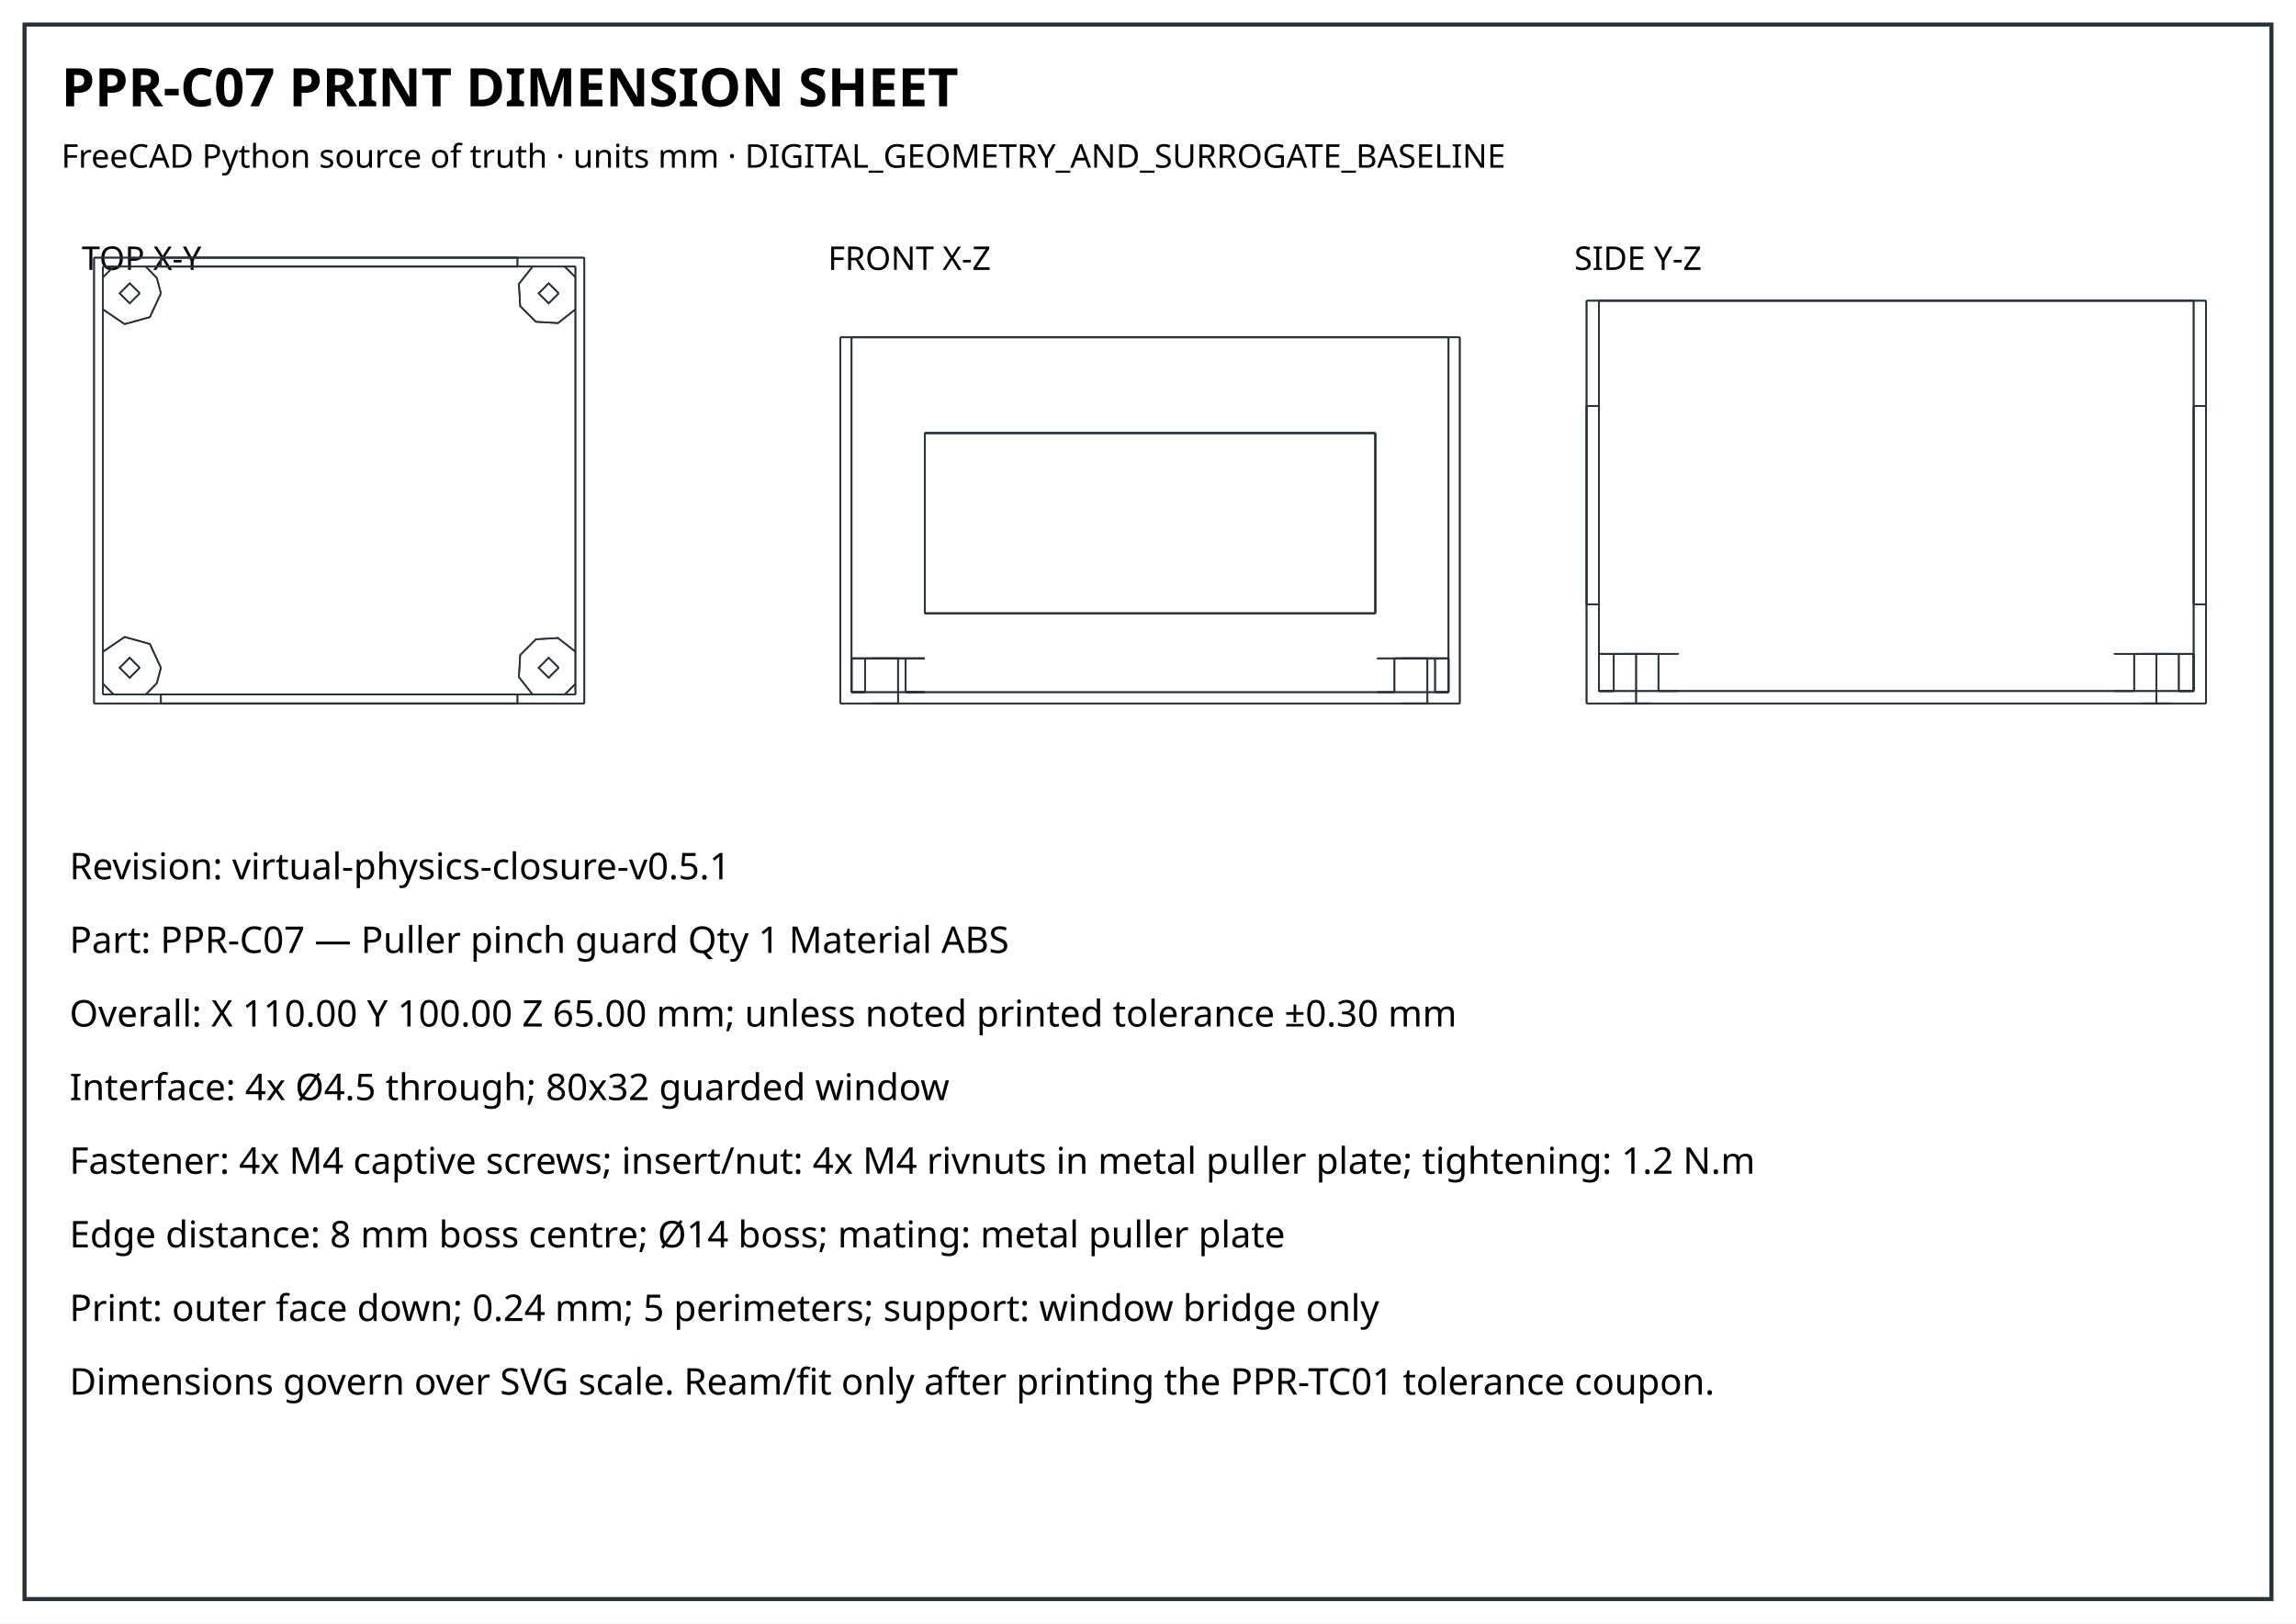
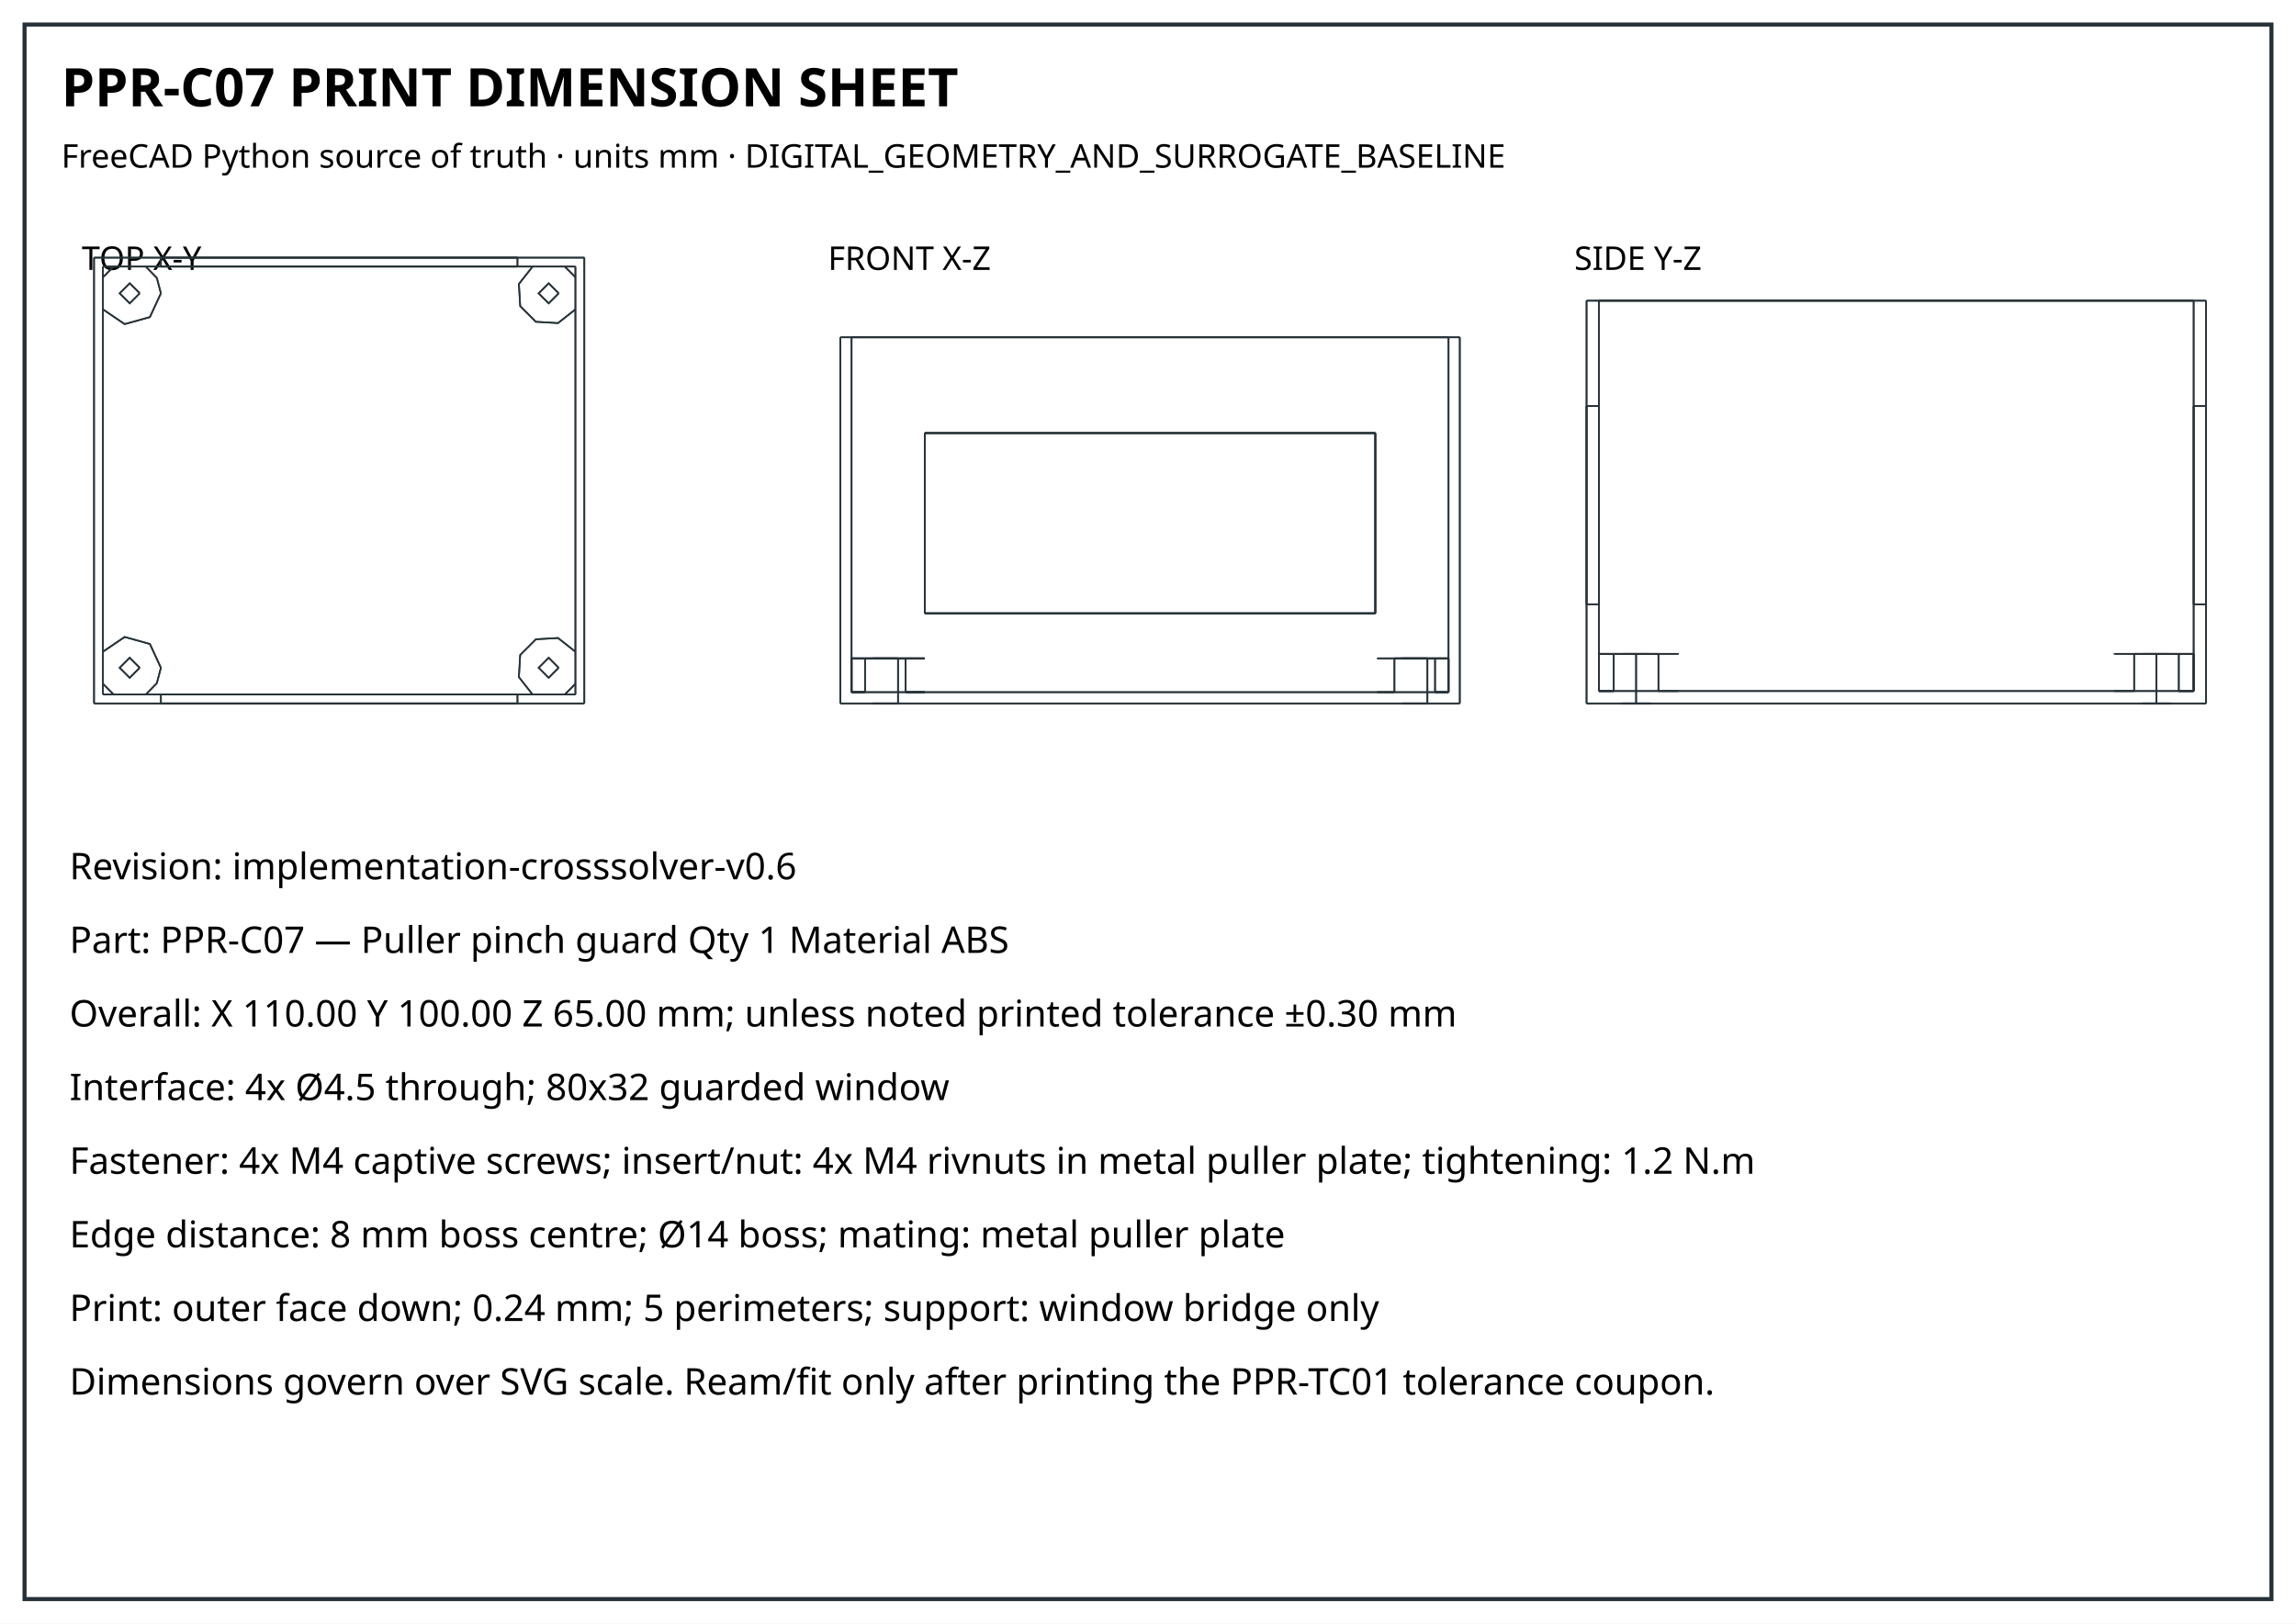
<svg xmlns="http://www.w3.org/2000/svg" width="1123" height="794" viewBox="0 0 1123 794">
  <rect width="1123" height="794" fill="white" />
  <rect x="12" y="12" width="1099" height="770" fill="none" stroke="#263238" stroke-width="2" />
  <text x="30" y="52" font-size="26" font-family="sans-serif" font-weight="bold">PPR-C07 PRINT DIMENSION SHEET</text>
  <text x="30" y="82" font-size="16" font-family="sans-serif">FreeCAD Python source of truth · units mm · DIGITAL_GEOMETRY_AND_SURROGATE_BASELINE</text>
  <g font-family="sans-serif">
    <text x="40" y="132" font-size="16">TOP X-Y</text>
    <polyline points="46.00,344.00 46.00,344.00" fill="none" stroke="#263238" stroke-width="0.8" />
    <polyline points="46.00,344.00 46.00,126.00" fill="none" stroke="#263238" stroke-width="0.8" />
    <polyline points="46.00,126.00 46.00,126.00" fill="none" stroke="#263238" stroke-width="0.8" />
    <polyline points="46.00,344.00 46.00,126.00" fill="none" stroke="#263238" stroke-width="0.8" />
    <polyline points="46.00,344.00 285.80,344.00" fill="none" stroke="#263238" stroke-width="0.8" />
    <polyline points="285.80,344.00 285.80,344.00" fill="none" stroke="#263238" stroke-width="0.8" />
    <polyline points="46.00,344.00 285.80,344.00" fill="none" stroke="#263238" stroke-width="0.8" />
    <polyline points="78.70,344.00 78.70,344.00" fill="none" stroke="#263238" stroke-width="0.8" />
    <polyline points="78.70,344.00 253.10,344.00" fill="none" stroke="#263238" stroke-width="0.8" />
    <polyline points="253.10,344.00 253.10,344.00" fill="none" stroke="#263238" stroke-width="0.8" />
    <polyline points="78.70,344.00 253.10,344.00" fill="none" stroke="#263238" stroke-width="0.8" />
    <polyline points="46.00,126.00 285.80,126.00" fill="none" stroke="#263238" stroke-width="0.8" />
    <polyline points="285.80,344.00 285.80,126.00" fill="none" stroke="#263238" stroke-width="0.8" />
    <polyline points="281.44,339.64 50.36,339.64" fill="none" stroke="#263238" stroke-width="0.8" />
    <polyline points="281.44,339.64 281.44,130.36" fill="none" stroke="#263238" stroke-width="0.8" />
    <polyline points="281.44,130.36 50.36,130.36" fill="none" stroke="#263238" stroke-width="0.8" />
    <polyline points="50.36,339.64 50.36,130.36" fill="none" stroke="#263238" stroke-width="0.8" />
    <polyline points="46.00,126.00 285.80,126.00" fill="none" stroke="#263238" stroke-width="0.8" />
    <polyline points="285.80,126.00 285.80,126.00" fill="none" stroke="#263238" stroke-width="0.8" />
    <polyline points="78.70,126.00 78.70,126.00" fill="none" stroke="#263238" stroke-width="0.8" />
    <polyline points="78.70,126.00 253.10,126.00" fill="none" stroke="#263238" stroke-width="0.8" />
    <polyline points="253.10,126.00 253.10,126.00" fill="none" stroke="#263238" stroke-width="0.8" />
    <polyline points="78.70,126.00 253.10,126.00" fill="none" stroke="#263238" stroke-width="0.8" />
    <polyline points="285.80,344.00 285.80,126.00" fill="none" stroke="#263238" stroke-width="0.8" />
    <polyline points="68.34,326.56 63.44,321.65 58.53,326.56 63.44,331.46 68.34,326.56" fill="none" stroke="#263238" stroke-width="0.8" />
    <polyline points="273.26,326.56 268.36,321.65 263.46,326.56 268.36,331.46 273.26,326.56" fill="none" stroke="#263238" stroke-width="0.8" />
    <polyline points="68.34,143.44 63.44,138.53 58.53,143.44 63.44,148.34 68.34,143.44" fill="none" stroke="#263238" stroke-width="0.8" />
    <polyline points="273.26,143.44 268.36,138.53 263.46,143.44 268.36,148.34 273.26,143.44" fill="none" stroke="#263238" stroke-width="0.8" />
    <polyline points="78.70,344.00 78.70,339.64" fill="none" stroke="#263238" stroke-width="0.8" />
    <polyline points="78.70,339.64 78.70,339.64" fill="none" stroke="#263238" stroke-width="0.8" />
    <polyline points="78.70,344.00 78.70,339.64" fill="none" stroke="#263238" stroke-width="0.8" />
    <polyline points="78.70,339.64 253.10,339.64" fill="none" stroke="#263238" stroke-width="0.8" />
    <polyline points="253.10,344.00 253.10,339.64" fill="none" stroke="#263238" stroke-width="0.8" />
    <polyline points="253.10,339.64 253.10,339.64" fill="none" stroke="#263238" stroke-width="0.8" />
    <polyline points="253.10,344.00 253.10,339.64" fill="none" stroke="#263238" stroke-width="0.8" />
    <polyline points="78.70,339.64 253.10,339.64" fill="none" stroke="#263238" stroke-width="0.8" />
    <polyline points="281.44,339.64 281.44,339.64" fill="none" stroke="#263238" stroke-width="0.8" />
    <polyline points="50.36,339.64 50.36,339.64" fill="none" stroke="#263238" stroke-width="0.8" />
    <polyline points="50.36,339.64 55.58,339.64" fill="none" stroke="#263238" stroke-width="0.8" />
    <polyline points="55.58,339.64 55.58,339.64" fill="none" stroke="#263238" stroke-width="0.8" />
    <polyline points="55.58,339.64 71.30,339.64" fill="none" stroke="#263238" stroke-width="0.8" />
    <polyline points="71.30,339.64 71.30,339.64" fill="none" stroke="#263238" stroke-width="0.8" />
    <polyline points="71.30,339.64 260.50,339.64" fill="none" stroke="#263238" stroke-width="0.8" />
    <polyline points="260.50,339.64 260.50,339.64" fill="none" stroke="#263238" stroke-width="0.8" />
    <polyline points="260.50,339.64 276.22,339.64" fill="none" stroke="#263238" stroke-width="0.8" />
    <polyline points="276.22,339.64 276.22,339.64" fill="none" stroke="#263238" stroke-width="0.8" />
    <polyline points="276.22,339.64 281.44,339.64" fill="none" stroke="#263238" stroke-width="0.8" />
    <polyline points="281.44,130.36 281.44,130.36" fill="none" stroke="#263238" stroke-width="0.8" />
    <polyline points="281.44,135.58 281.44,130.36" fill="none" stroke="#263238" stroke-width="0.8" />
    <polyline points="281.44,135.58 281.44,135.58" fill="none" stroke="#263238" stroke-width="0.8" />
    <polyline points="281.44,135.58 281.44,151.30" fill="none" stroke="#263238" stroke-width="0.8" />
    <polyline points="281.44,151.30 281.44,151.30" fill="none" stroke="#263238" stroke-width="0.8" />
    <polyline points="281.44,318.70 281.44,151.30" fill="none" stroke="#263238" stroke-width="0.8" />
    <polyline points="281.44,318.70 281.44,318.70" fill="none" stroke="#263238" stroke-width="0.8" />
    <polyline points="281.44,318.70 281.44,334.42" fill="none" stroke="#263238" stroke-width="0.8" />
    <polyline points="281.44,334.42 281.44,334.42" fill="none" stroke="#263238" stroke-width="0.8" />
    <polyline points="281.44,339.64 281.44,334.42" fill="none" stroke="#263238" stroke-width="0.8" />
    <polyline points="50.36,130.36 50.36,130.36" fill="none" stroke="#263238" stroke-width="0.8" />
    <polyline points="50.36,130.36 55.58,130.36" fill="none" stroke="#263238" stroke-width="0.8" />
    <polyline points="55.58,130.36 55.58,130.36" fill="none" stroke="#263238" stroke-width="0.8" />
    <polyline points="55.58,130.36 71.30,130.36" fill="none" stroke="#263238" stroke-width="0.8" />
    <polyline points="71.30,130.36 71.30,130.36" fill="none" stroke="#263238" stroke-width="0.8" />
    <polyline points="71.30,130.36 260.50,130.36" fill="none" stroke="#263238" stroke-width="0.8" />
    <polyline points="260.50,130.36 260.50,130.36" fill="none" stroke="#263238" stroke-width="0.8" />
    <polyline points="260.50,130.36 276.22,130.36" fill="none" stroke="#263238" stroke-width="0.8" />
    <polyline points="276.22,130.36 276.22,130.36" fill="none" stroke="#263238" stroke-width="0.8" />
    <polyline points="276.22,130.36 281.44,130.36" fill="none" stroke="#263238" stroke-width="0.8" />
    <polyline points="78.70,130.36 253.10,130.36" fill="none" stroke="#263238" stroke-width="0.8" />
    <polyline points="78.70,130.36 78.70,130.36" fill="none" stroke="#263238" stroke-width="0.8" />
    <polyline points="253.10,130.36 253.10,130.36" fill="none" stroke="#263238" stroke-width="0.8" />
    <polyline points="78.70,130.36 253.10,130.36" fill="none" stroke="#263238" stroke-width="0.8" />
    <polyline points="50.36,135.58 50.36,130.36" fill="none" stroke="#263238" stroke-width="0.8" />
    <polyline points="50.36,135.58 50.36,135.58" fill="none" stroke="#263238" stroke-width="0.8" />
    <polyline points="50.36,135.58 50.36,151.30" fill="none" stroke="#263238" stroke-width="0.8" />
    <polyline points="50.36,151.30 50.36,151.30" fill="none" stroke="#263238" stroke-width="0.8" />
    <polyline points="50.36,318.70 50.36,151.30" fill="none" stroke="#263238" stroke-width="0.8" />
    <polyline points="50.36,318.70 50.36,318.70" fill="none" stroke="#263238" stroke-width="0.8" />
    <polyline points="50.36,318.70 50.36,334.42" fill="none" stroke="#263238" stroke-width="0.8" />
    <polyline points="50.36,334.42 50.36,334.42" fill="none" stroke="#263238" stroke-width="0.8" />
    <polyline points="50.36,339.64 50.36,334.42" fill="none" stroke="#263238" stroke-width="0.8" />
    <polyline points="78.70,130.36 78.70,126.00" fill="none" stroke="#263238" stroke-width="0.8" />
    <polyline points="78.70,130.36 78.70,126.00" fill="none" stroke="#263238" stroke-width="0.8" />
    <polyline points="253.10,130.36 253.10,126.00" fill="none" stroke="#263238" stroke-width="0.8" />
    <polyline points="253.10,130.36 253.10,126.00" fill="none" stroke="#263238" stroke-width="0.8" />
    <polyline points="68.34,326.56 63.44,321.65 58.53,326.56 63.44,331.46 68.34,326.56" fill="none" stroke="#263238" stroke-width="0.8" />
    <polyline points="68.34,326.56 68.34,326.56" fill="none" stroke="#263238" stroke-width="0.8" />
    <polyline points="273.26,326.56 268.36,321.65 263.46,326.56 268.36,331.46 273.26,326.56" fill="none" stroke="#263238" stroke-width="0.8" />
    <polyline points="273.26,326.56 273.26,326.56" fill="none" stroke="#263238" stroke-width="0.8" />
    <polyline points="68.34,143.44 63.44,138.53 58.53,143.44 63.44,148.34 68.34,143.44" fill="none" stroke="#263238" stroke-width="0.8" />
    <polyline points="68.34,143.44 68.34,143.44" fill="none" stroke="#263238" stroke-width="0.8" />
    <polyline points="273.26,143.44 268.36,138.53 263.46,143.44 268.36,148.34 273.26,143.44" fill="none" stroke="#263238" stroke-width="0.8" />
    <polyline points="273.26,143.44 273.26,143.44" fill="none" stroke="#263238" stroke-width="0.8" />
    <polyline points="50.36,334.42 55.58,339.64" fill="none" stroke="#263238" stroke-width="0.8" />
    <polyline points="50.36,334.42 55.58,339.64" fill="none" stroke="#263238" stroke-width="0.8" />
    <polyline points="71.30,339.64 76.72,334.07 78.70,326.56" fill="none" stroke="#263238" stroke-width="0.8" />
    <polyline points="78.70,326.56 73.32,314.93 60.97,311.50 50.36,318.70" fill="none" stroke="#263238" stroke-width="0.8" />
    <polyline points="78.70,326.56 73.32,314.93 60.97,311.50 50.36,318.70" fill="none" stroke="#263238" stroke-width="0.8" />
    <polyline points="71.30,339.64 76.72,334.07 78.70,326.56" fill="none" stroke="#263238" stroke-width="0.8" />
    <polyline points="50.36,151.30 60.97,158.50 73.32,155.07 78.70,143.44" fill="none" stroke="#263238" stroke-width="0.8" />
    <polyline points="78.70,143.44 76.72,135.93 71.30,130.36" fill="none" stroke="#263238" stroke-width="0.8" />
    <polyline points="260.50,130.36 253.80,138.88 254.44,149.70 262.10,157.36 272.92,158.00 281.44,151.30" fill="none" stroke="#263238" stroke-width="0.8" />
    <polyline points="281.44,318.70 272.92,312.00 262.10,312.64 254.44,320.30 253.80,331.12 260.50,339.64" fill="none" stroke="#263238" stroke-width="0.8" />
    <polyline points="281.44,318.70 272.92,312.00 262.10,312.64 254.44,320.30 253.80,331.12 260.50,339.64" fill="none" stroke="#263238" stroke-width="0.8" />
    <polyline points="276.22,339.64 281.44,334.42" fill="none" stroke="#263238" stroke-width="0.8" />
    <polyline points="276.22,339.64 281.44,334.42" fill="none" stroke="#263238" stroke-width="0.8" />
    <polyline points="281.44,135.58 276.22,130.36" fill="none" stroke="#263238" stroke-width="0.8" />
    <polyline points="281.44,135.58 276.22,130.36" fill="none" stroke="#263238" stroke-width="0.8" />
    <polyline points="260.50,130.36 253.80,138.88 254.44,149.70 262.10,157.36 272.92,158.00 281.44,151.30" fill="none" stroke="#263238" stroke-width="0.8" />
    <polyline points="55.58,130.36 50.36,135.58" fill="none" stroke="#263238" stroke-width="0.8" />
    <polyline points="55.58,130.36 50.36,135.58" fill="none" stroke="#263238" stroke-width="0.8" />
    <polyline points="50.36,151.30 60.97,158.50 73.32,155.07 78.70,143.44" fill="none" stroke="#263238" stroke-width="0.8" />
    <polyline points="78.70,143.44 76.72,135.93 71.30,130.36" fill="none" stroke="#263238" stroke-width="0.8" />
    <text x="405" y="132" font-size="16">FRONT X-Z</text>
    <polyline points="411.00,344.00 411.00,164.95" fill="none" stroke="#263238" stroke-width="0.8" />
    <polyline points="411.00,164.95 411.00,164.95" fill="none" stroke="#263238" stroke-width="0.8" />
    <polyline points="411.00,344.00 411.00,164.95" fill="none" stroke="#263238" stroke-width="0.8" />
    <polyline points="411.00,344.00 411.00,344.00" fill="none" stroke="#263238" stroke-width="0.8" />
    <polyline points="411.00,344.00 714.00,344.00" fill="none" stroke="#263238" stroke-width="0.8" />
    <polyline points="714.00,344.00 714.00,164.95" fill="none" stroke="#263238" stroke-width="0.8" />
    <polyline points="411.00,164.95 714.00,164.95" fill="none" stroke="#263238" stroke-width="0.8" />
    <polyline points="452.32,299.93 452.32,211.78" fill="none" stroke="#263238" stroke-width="0.8" />
    <polyline points="452.32,211.78 672.68,211.78" fill="none" stroke="#263238" stroke-width="0.8" />
    <polyline points="672.68,299.93 672.68,211.78" fill="none" stroke="#263238" stroke-width="0.8" />
    <polyline points="452.32,299.93 672.68,299.93" fill="none" stroke="#263238" stroke-width="0.8" />
    <polyline points="411.00,164.95 714.00,164.95" fill="none" stroke="#263238" stroke-width="0.8" />
    <polyline points="714.00,164.95 714.00,164.95" fill="none" stroke="#263238" stroke-width="0.8" />
    <polyline points="708.49,164.95 416.51,164.95" fill="none" stroke="#263238" stroke-width="0.8" />
    <polyline points="708.49,164.95 708.49,164.95" fill="none" stroke="#263238" stroke-width="0.8" />
    <polyline points="708.49,164.95 416.51,164.95" fill="none" stroke="#263238" stroke-width="0.8" />
    <polyline points="416.51,164.95 416.51,164.95" fill="none" stroke="#263238" stroke-width="0.8" />
    <polyline points="411.00,344.00 714.00,344.00" fill="none" stroke="#263238" stroke-width="0.8" />
    <polyline points="714.00,344.00 714.00,164.95" fill="none" stroke="#263238" stroke-width="0.8" />
    <polyline points="452.32,299.93 452.32,211.78" fill="none" stroke="#263238" stroke-width="0.8" />
    <polyline points="452.32,211.78 672.68,211.78" fill="none" stroke="#263238" stroke-width="0.8" />
    <polyline points="672.68,299.93 672.68,211.78" fill="none" stroke="#263238" stroke-width="0.8" />
    <polyline points="452.32,299.93 672.68,299.93" fill="none" stroke="#263238" stroke-width="0.8" />
    <polyline points="714.00,344.00 714.00,344.00" fill="none" stroke="#263238" stroke-width="0.8" />
    <polyline points="439.23,344.00 433.04,344.00 426.84,344.00 433.04,344.00 439.23,344.00" fill="none" stroke="#263238" stroke-width="0.8" />
    <polyline points="698.16,344.00 691.96,344.00 685.77,344.00 691.96,344.00 698.16,344.00" fill="none" stroke="#263238" stroke-width="0.8" />
    <polyline points="439.23,344.00 433.04,344.00 426.84,344.00 433.04,344.00 439.23,344.00" fill="none" stroke="#263238" stroke-width="0.8" />
    <polyline points="698.16,344.00 691.96,344.00 685.77,344.00 691.96,344.00 698.16,344.00" fill="none" stroke="#263238" stroke-width="0.8" />
    <polyline points="452.32,211.78 452.32,211.78" fill="none" stroke="#263238" stroke-width="0.8" />
    <polyline points="452.32,211.78 452.32,299.93" fill="none" stroke="#263238" stroke-width="0.8" />
    <polyline points="452.32,299.93 452.32,299.93" fill="none" stroke="#263238" stroke-width="0.8" />
    <polyline points="452.32,211.78 672.68,211.78" fill="none" stroke="#263238" stroke-width="0.8" />
    <polyline points="672.68,211.78 672.68,211.78" fill="none" stroke="#263238" stroke-width="0.8" />
    <polyline points="672.68,211.78 672.68,299.93" fill="none" stroke="#263238" stroke-width="0.8" />
    <polyline points="672.68,299.93 672.68,299.93" fill="none" stroke="#263238" stroke-width="0.8" />
    <polyline points="452.32,299.93 672.68,299.93" fill="none" stroke="#263238" stroke-width="0.8" />
    <polyline points="708.49,338.49 708.49,164.95" fill="none" stroke="#263238" stroke-width="0.8" />
    <polyline points="416.51,338.49 416.51,164.95" fill="none" stroke="#263238" stroke-width="0.8" />
    <polyline points="416.51,338.49 423.10,338.49" fill="none" stroke="#263238" stroke-width="0.8" />
    <polyline points="423.10,338.49 423.10,321.96" fill="none" stroke="#263238" stroke-width="0.8" />
    <polyline points="423.10,321.96 442.97,321.96" fill="none" stroke="#263238" stroke-width="0.8" />
    <polyline points="442.97,338.49 442.97,321.96" fill="none" stroke="#263238" stroke-width="0.8" />
    <polyline points="442.97,338.49 682.03,338.49" fill="none" stroke="#263238" stroke-width="0.8" />
    <polyline points="682.03,338.49 682.03,321.96" fill="none" stroke="#263238" stroke-width="0.8" />
    <polyline points="682.03,321.96 701.90,321.96" fill="none" stroke="#263238" stroke-width="0.8" />
    <polyline points="701.90,338.49 701.90,321.96" fill="none" stroke="#263238" stroke-width="0.8" />
    <polyline points="701.90,338.49 708.49,338.49" fill="none" stroke="#263238" stroke-width="0.8" />
    <polyline points="708.49,338.49 708.49,164.95" fill="none" stroke="#263238" stroke-width="0.8" />
    <polyline points="708.49,338.49 708.49,338.49" fill="none" stroke="#263238" stroke-width="0.8" />
    <polyline points="708.49,338.49 708.49,321.96" fill="none" stroke="#263238" stroke-width="0.8" />
    <polyline points="708.49,321.96 708.49,321.96" fill="none" stroke="#263238" stroke-width="0.8" />
    <polyline points="708.49,338.49 708.49,321.96" fill="none" stroke="#263238" stroke-width="0.8" />
    <polyline points="708.49,338.49 708.49,338.49" fill="none" stroke="#263238" stroke-width="0.8" />
    <polyline points="708.49,338.49 708.49,321.96" fill="none" stroke="#263238" stroke-width="0.8" />
    <polyline points="708.49,321.96 708.49,321.96" fill="none" stroke="#263238" stroke-width="0.8" />
    <polyline points="708.49,338.49 708.49,321.96" fill="none" stroke="#263238" stroke-width="0.8" />
    <polyline points="708.49,338.49 708.49,338.49" fill="none" stroke="#263238" stroke-width="0.8" />
    <polyline points="416.51,338.49 416.51,164.95" fill="none" stroke="#263238" stroke-width="0.8" />
    <polyline points="416.51,338.49 423.10,338.49" fill="none" stroke="#263238" stroke-width="0.8" />
    <polyline points="423.10,338.49 423.10,321.96" fill="none" stroke="#263238" stroke-width="0.8" />
    <polyline points="423.10,321.96 442.97,321.96" fill="none" stroke="#263238" stroke-width="0.8" />
    <polyline points="442.97,338.49 442.97,321.96" fill="none" stroke="#263238" stroke-width="0.8" />
    <polyline points="442.97,338.49 682.03,338.49" fill="none" stroke="#263238" stroke-width="0.8" />
    <polyline points="682.03,338.49 682.03,321.96" fill="none" stroke="#263238" stroke-width="0.8" />
    <polyline points="682.03,321.96 701.90,321.96" fill="none" stroke="#263238" stroke-width="0.8" />
    <polyline points="701.90,338.49 701.90,321.96" fill="none" stroke="#263238" stroke-width="0.8" />
    <polyline points="701.90,338.49 708.49,338.49" fill="none" stroke="#263238" stroke-width="0.8" />
    <polyline points="452.32,211.78 672.68,211.78" fill="none" stroke="#263238" stroke-width="0.8" />
    <polyline points="452.32,211.78 452.32,299.93" fill="none" stroke="#263238" stroke-width="0.8" />
    <polyline points="672.68,211.78 672.68,299.93" fill="none" stroke="#263238" stroke-width="0.8" />
    <polyline points="452.32,299.93 672.68,299.93" fill="none" stroke="#263238" stroke-width="0.8" />
    <polyline points="416.51,338.49 416.51,338.49" fill="none" stroke="#263238" stroke-width="0.8" />
    <polyline points="416.51,338.49 416.51,321.96" fill="none" stroke="#263238" stroke-width="0.8" />
    <polyline points="416.51,321.96 416.51,321.96" fill="none" stroke="#263238" stroke-width="0.8" />
    <polyline points="416.51,338.49 416.51,321.96" fill="none" stroke="#263238" stroke-width="0.8" />
    <polyline points="416.51,338.49 416.51,338.49" fill="none" stroke="#263238" stroke-width="0.8" />
    <polyline points="416.51,338.49 416.51,321.96" fill="none" stroke="#263238" stroke-width="0.8" />
    <polyline points="416.51,321.96 416.51,321.96" fill="none" stroke="#263238" stroke-width="0.8" />
    <polyline points="416.51,338.49 416.51,321.96" fill="none" stroke="#263238" stroke-width="0.8" />
    <polyline points="416.51,338.49 416.51,338.49" fill="none" stroke="#263238" stroke-width="0.8" />
    <polyline points="452.32,211.78 452.32,211.78" fill="none" stroke="#263238" stroke-width="0.8" />
    <polyline points="452.32,299.93 452.32,299.93" fill="none" stroke="#263238" stroke-width="0.8" />
    <polyline points="672.68,211.78 672.68,211.78" fill="none" stroke="#263238" stroke-width="0.8" />
    <polyline points="672.68,299.93 672.68,299.93" fill="none" stroke="#263238" stroke-width="0.8" />
    <polyline points="439.23,321.96 433.04,321.96 426.84,321.96 433.04,321.96 439.23,321.96" fill="none" stroke="#263238" stroke-width="0.8" />
    <polyline points="439.23,344.00 439.23,321.96" fill="none" stroke="#263238" stroke-width="0.8" />
    <polyline points="698.16,321.96 691.96,321.96 685.77,321.96 691.96,321.96 698.16,321.96" fill="none" stroke="#263238" stroke-width="0.8" />
    <polyline points="698.16,344.00 698.16,321.96" fill="none" stroke="#263238" stroke-width="0.8" />
    <polyline points="439.23,321.96 433.04,321.96 426.84,321.96 433.04,321.96 439.23,321.96" fill="none" stroke="#263238" stroke-width="0.8" />
    <polyline points="439.23,344.00 439.23,321.96" fill="none" stroke="#263238" stroke-width="0.8" />
    <polyline points="698.16,321.96 691.96,321.96 685.77,321.96 691.96,321.96 698.16,321.96" fill="none" stroke="#263238" stroke-width="0.8" />
    <polyline points="698.16,344.00 698.16,321.96" fill="none" stroke="#263238" stroke-width="0.8" />
    <polyline points="416.51,338.49 423.10,338.49" fill="none" stroke="#263238" stroke-width="0.8" />
    <polyline points="416.51,321.96 423.10,321.96" fill="none" stroke="#263238" stroke-width="0.8" />
    <polyline points="442.97,321.96 449.82,321.96 452.32,321.96" fill="none" stroke="#263238" stroke-width="0.8" />
    <polyline points="452.32,321.96 445.52,321.96 429.91,321.96 416.51,321.96" fill="none" stroke="#263238" stroke-width="0.8" />
    <polyline points="452.32,338.49 445.52,338.49 429.91,338.49 416.51,338.49" fill="none" stroke="#263238" stroke-width="0.8" />
    <polyline points="442.97,338.49 449.82,338.49 452.32,338.49" fill="none" stroke="#263238" stroke-width="0.8" />
    <polyline points="416.51,338.49 429.91,338.49 445.52,338.49 452.32,338.49" fill="none" stroke="#263238" stroke-width="0.8" />
    <polyline points="452.32,338.49 449.82,338.49 442.97,338.49" fill="none" stroke="#263238" stroke-width="0.8" />
    <polyline points="682.03,338.49 673.56,338.49 674.38,338.49 684.06,338.49 697.73,338.49 708.49,338.49" fill="none" stroke="#263238" stroke-width="0.8" />
    <polyline points="708.49,338.49 697.73,338.49 684.06,338.49 674.38,338.49 673.56,338.49 682.03,338.49" fill="none" stroke="#263238" stroke-width="0.8" />
    <polyline points="708.49,321.96 697.73,321.96 684.06,321.96 674.38,321.96 673.56,321.96 682.03,321.96" fill="none" stroke="#263238" stroke-width="0.8" />
    <polyline points="701.90,321.96 708.49,321.96" fill="none" stroke="#263238" stroke-width="0.8" />
    <polyline points="701.90,338.49 708.49,338.49" fill="none" stroke="#263238" stroke-width="0.8" />
    <polyline points="708.49,338.49 701.90,338.49" fill="none" stroke="#263238" stroke-width="0.8" />
    <polyline points="708.49,321.96 701.90,321.96" fill="none" stroke="#263238" stroke-width="0.8" />
    <polyline points="682.03,321.96 673.56,321.96 674.38,321.96 684.06,321.96 697.73,321.96 708.49,321.96" fill="none" stroke="#263238" stroke-width="0.8" />
    <polyline points="423.10,338.49 416.51,338.49" fill="none" stroke="#263238" stroke-width="0.8" />
    <polyline points="423.10,321.96 416.51,321.96" fill="none" stroke="#263238" stroke-width="0.8" />
    <polyline points="416.51,321.96 429.91,321.96 445.52,321.96 452.32,321.96" fill="none" stroke="#263238" stroke-width="0.8" />
    <polyline points="452.32,321.96 449.82,321.96 442.97,321.96" fill="none" stroke="#263238" stroke-width="0.8" />
    <text x="770" y="132" font-size="16">SIDE Y-Z</text>
    <polyline points="776.00,344.00 776.00,147.05" fill="none" stroke="#263238" stroke-width="0.8" />
    <polyline points="776.00,147.05 1079.00,147.05" fill="none" stroke="#263238" stroke-width="0.8" />
    <polyline points="1079.00,344.00 1079.00,147.05" fill="none" stroke="#263238" stroke-width="0.8" />
    <polyline points="776.00,344.00 1079.00,344.00" fill="none" stroke="#263238" stroke-width="0.8" />
    <polyline points="776.00,344.00 776.00,344.00" fill="none" stroke="#263238" stroke-width="0.8" />
    <polyline points="776.00,344.00 776.00,147.05" fill="none" stroke="#263238" stroke-width="0.8" />
    <polyline points="776.00,147.05 776.00,147.05" fill="none" stroke="#263238" stroke-width="0.8" />
    <polyline points="776.00,295.52 776.00,198.56" fill="none" stroke="#263238" stroke-width="0.8" />
    <polyline points="776.00,198.56 776.00,198.56" fill="none" stroke="#263238" stroke-width="0.8" />
    <polyline points="776.00,295.52 776.00,198.56" fill="none" stroke="#263238" stroke-width="0.8" />
    <polyline points="776.00,295.52 776.00,295.52" fill="none" stroke="#263238" stroke-width="0.8" />
    <polyline points="1079.00,147.05 1079.00,147.05" fill="none" stroke="#263238" stroke-width="0.8" />
    <polyline points="776.00,147.05 1079.00,147.05" fill="none" stroke="#263238" stroke-width="0.8" />
    <polyline points="782.06,147.05 782.06,147.05" fill="none" stroke="#263238" stroke-width="0.8" />
    <polyline points="782.06,147.05 1072.94,147.05" fill="none" stroke="#263238" stroke-width="0.8" />
    <polyline points="1072.94,147.05 1072.94,147.05" fill="none" stroke="#263238" stroke-width="0.8" />
    <polyline points="782.06,147.05 1072.94,147.05" fill="none" stroke="#263238" stroke-width="0.8" />
    <polyline points="1079.00,344.00 1079.00,344.00" fill="none" stroke="#263238" stroke-width="0.8" />
    <polyline points="1079.00,344.00 1079.00,147.05" fill="none" stroke="#263238" stroke-width="0.8" />
    <polyline points="1079.00,295.52 1079.00,198.56" fill="none" stroke="#263238" stroke-width="0.8" />
    <polyline points="1079.00,198.56 1079.00,198.56" fill="none" stroke="#263238" stroke-width="0.8" />
    <polyline points="1079.00,295.52 1079.00,198.56" fill="none" stroke="#263238" stroke-width="0.8" />
    <polyline points="1079.00,295.52 1079.00,295.52" fill="none" stroke="#263238" stroke-width="0.8" />
    <polyline points="776.00,344.00 1079.00,344.00" fill="none" stroke="#263238" stroke-width="0.8" />
    <polyline points="800.24,344.00 807.06,344.00 800.24,344.00 793.42,344.00 800.24,344.00" fill="none" stroke="#263238" stroke-width="0.8" />
    <polyline points="800.24,344.00 807.06,344.00 800.24,344.00 793.42,344.00 800.24,344.00" fill="none" stroke="#263238" stroke-width="0.8" />
    <polyline points="1054.76,344.00 1061.58,344.00 1054.76,344.00 1047.94,344.00 1054.76,344.00" fill="none" stroke="#263238" stroke-width="0.8" />
    <polyline points="1054.76,344.00 1061.58,344.00 1054.76,344.00 1047.94,344.00 1054.76,344.00" fill="none" stroke="#263238" stroke-width="0.8" />
    <polyline points="776.00,198.56 782.06,198.56" fill="none" stroke="#263238" stroke-width="0.8" />
    <polyline points="782.06,198.56 782.06,295.52" fill="none" stroke="#263238" stroke-width="0.8" />
    <polyline points="776.00,295.52 782.06,295.52" fill="none" stroke="#263238" stroke-width="0.8" />
    <polyline points="782.06,198.56 782.06,198.56" fill="none" stroke="#263238" stroke-width="0.8" />
    <polyline points="776.00,198.56 782.06,198.56" fill="none" stroke="#263238" stroke-width="0.8" />
    <polyline points="782.06,198.56 782.06,295.52" fill="none" stroke="#263238" stroke-width="0.8" />
    <polyline points="776.00,295.52 782.06,295.52" fill="none" stroke="#263238" stroke-width="0.8" />
    <polyline points="782.06,295.52 782.06,295.52" fill="none" stroke="#263238" stroke-width="0.8" />
    <polyline points="782.06,337.94 782.06,147.05" fill="none" stroke="#263238" stroke-width="0.8" />
    <polyline points="782.06,337.94 782.06,147.05" fill="none" stroke="#263238" stroke-width="0.8" />
    <polyline points="782.06,337.94 782.06,337.94" fill="none" stroke="#263238" stroke-width="0.8" />
    <polyline points="782.06,337.94 782.06,319.76" fill="none" stroke="#263238" stroke-width="0.8" />
    <polyline points="782.06,319.76 782.06,319.76" fill="none" stroke="#263238" stroke-width="0.8" />
    <polyline points="782.06,337.94 782.06,319.76" fill="none" stroke="#263238" stroke-width="0.8" />
    <polyline points="782.06,337.94 782.06,337.94" fill="none" stroke="#263238" stroke-width="0.8" />
    <polyline points="782.06,337.94 782.06,319.76" fill="none" stroke="#263238" stroke-width="0.8" />
    <polyline points="782.06,319.76 782.06,319.76" fill="none" stroke="#263238" stroke-width="0.8" />
    <polyline points="782.06,337.94 782.06,319.76" fill="none" stroke="#263238" stroke-width="0.8" />
    <polyline points="782.06,337.94 782.06,337.94" fill="none" stroke="#263238" stroke-width="0.8" />
    <polyline points="1072.94,337.94 1072.94,147.05" fill="none" stroke="#263238" stroke-width="0.8" />
    <polyline points="1065.68,337.94 1072.94,337.94" fill="none" stroke="#263238" stroke-width="0.8" />
    <polyline points="1065.68,337.94 1065.68,319.76" fill="none" stroke="#263238" stroke-width="0.8" />
    <polyline points="1065.68,319.76 1043.84,319.76" fill="none" stroke="#263238" stroke-width="0.8" />
    <polyline points="1043.84,337.94 1043.84,319.76" fill="none" stroke="#263238" stroke-width="0.8" />
    <polyline points="811.16,337.94 1043.84,337.94" fill="none" stroke="#263238" stroke-width="0.8" />
    <polyline points="811.16,337.94 811.16,319.76" fill="none" stroke="#263238" stroke-width="0.8" />
    <polyline points="811.16,319.76 789.32,319.76" fill="none" stroke="#263238" stroke-width="0.8" />
    <polyline points="789.32,337.94 789.32,319.76" fill="none" stroke="#263238" stroke-width="0.8" />
    <polyline points="782.06,337.94 789.32,337.94" fill="none" stroke="#263238" stroke-width="0.8" />
    <polyline points="1072.94,337.94 1072.94,147.05" fill="none" stroke="#263238" stroke-width="0.8" />
    <polyline points="1072.94,337.94 1072.94,337.94" fill="none" stroke="#263238" stroke-width="0.8" />
    <polyline points="1072.94,337.94 1072.94,319.76" fill="none" stroke="#263238" stroke-width="0.8" />
    <polyline points="1072.94,319.76 1072.94,319.76" fill="none" stroke="#263238" stroke-width="0.8" />
    <polyline points="1072.94,337.94 1072.94,319.76" fill="none" stroke="#263238" stroke-width="0.8" />
    <polyline points="1072.94,337.94 1072.94,337.94" fill="none" stroke="#263238" stroke-width="0.8" />
    <polyline points="1072.94,337.94 1072.94,319.76" fill="none" stroke="#263238" stroke-width="0.8" />
    <polyline points="1072.94,319.76 1072.94,319.76" fill="none" stroke="#263238" stroke-width="0.8" />
    <polyline points="1072.94,337.94 1072.94,319.76" fill="none" stroke="#263238" stroke-width="0.8" />
    <polyline points="1072.94,337.94 1072.94,337.94" fill="none" stroke="#263238" stroke-width="0.8" />
    <polyline points="1072.94,198.56 1072.94,198.56" fill="none" stroke="#263238" stroke-width="0.8" />
    <polyline points="1072.94,198.56 1072.94,295.52" fill="none" stroke="#263238" stroke-width="0.8" />
    <polyline points="1072.94,198.56 1072.94,295.52" fill="none" stroke="#263238" stroke-width="0.8" />
    <polyline points="1072.94,295.52 1072.94,295.52" fill="none" stroke="#263238" stroke-width="0.8" />
    <polyline points="1065.68,337.94 1072.94,337.94" fill="none" stroke="#263238" stroke-width="0.8" />
    <polyline points="1065.68,337.94 1065.68,319.76" fill="none" stroke="#263238" stroke-width="0.8" />
    <polyline points="1065.68,319.76 1043.84,319.76" fill="none" stroke="#263238" stroke-width="0.8" />
    <polyline points="1043.84,337.94 1043.84,319.76" fill="none" stroke="#263238" stroke-width="0.8" />
    <polyline points="811.16,337.94 1043.84,337.94" fill="none" stroke="#263238" stroke-width="0.8" />
    <polyline points="811.16,337.94 811.16,319.76" fill="none" stroke="#263238" stroke-width="0.8" />
    <polyline points="811.16,319.76 789.32,319.76" fill="none" stroke="#263238" stroke-width="0.8" />
    <polyline points="789.32,337.94 789.32,319.76" fill="none" stroke="#263238" stroke-width="0.8" />
    <polyline points="782.06,337.94 789.32,337.94" fill="none" stroke="#263238" stroke-width="0.8" />
    <polyline points="1072.94,198.56 1079.00,198.56" fill="none" stroke="#263238" stroke-width="0.8" />
    <polyline points="1072.94,295.52 1079.00,295.52" fill="none" stroke="#263238" stroke-width="0.8" />
    <polyline points="1072.94,198.56 1079.00,198.56" fill="none" stroke="#263238" stroke-width="0.8" />
    <polyline points="1072.94,295.52 1079.00,295.52" fill="none" stroke="#263238" stroke-width="0.8" />
    <polyline points="800.24,319.76 807.06,319.76 800.24,319.76 793.42,319.76 800.24,319.76" fill="none" stroke="#263238" stroke-width="0.8" />
    <polyline points="800.24,344.00 800.24,319.76" fill="none" stroke="#263238" stroke-width="0.8" />
    <polyline points="800.24,319.76 807.06,319.76 800.24,319.76 793.42,319.76 800.24,319.76" fill="none" stroke="#263238" stroke-width="0.8" />
    <polyline points="800.24,344.00 800.24,319.76" fill="none" stroke="#263238" stroke-width="0.8" />
    <polyline points="1054.76,319.76 1061.58,319.76 1054.76,319.76 1047.94,319.76 1054.76,319.76" fill="none" stroke="#263238" stroke-width="0.8" />
    <polyline points="1054.76,344.00 1054.76,319.76" fill="none" stroke="#263238" stroke-width="0.8" />
    <polyline points="1054.76,319.76 1061.58,319.76 1054.76,319.76 1047.94,319.76 1054.76,319.76" fill="none" stroke="#263238" stroke-width="0.8" />
    <polyline points="1054.76,344.00 1054.76,319.76" fill="none" stroke="#263238" stroke-width="0.8" />
    <polyline points="789.32,337.94 782.06,337.94" fill="none" stroke="#263238" stroke-width="0.8" />
    <polyline points="789.32,319.76 782.06,319.76" fill="none" stroke="#263238" stroke-width="0.8" />
    <polyline points="782.06,319.76 789.80,319.76 800.24,319.76" fill="none" stroke="#263238" stroke-width="0.8" />
    <polyline points="800.24,319.76 816.41,319.76 821.17,319.76 811.16,319.76" fill="none" stroke="#263238" stroke-width="0.8" />
    <polyline points="800.24,337.94 816.41,337.94 821.17,337.94 811.16,337.94" fill="none" stroke="#263238" stroke-width="0.8" />
    <polyline points="782.06,337.94 789.80,337.94 800.24,337.94" fill="none" stroke="#263238" stroke-width="0.8" />
    <polyline points="1043.84,337.94 1033.83,337.94 1038.59,337.94 1054.76,337.94" fill="none" stroke="#263238" stroke-width="0.8" />
    <polyline points="1054.76,337.94 1065.20,337.94 1072.94,337.94" fill="none" stroke="#263238" stroke-width="0.8" />
    <polyline points="1072.94,337.94 1061.10,337.94 1046.07,337.94 1035.41,337.94 1034.52,337.94 1043.84,337.94" fill="none" stroke="#263238" stroke-width="0.8" />
    <polyline points="811.16,337.94 820.48,337.94 819.59,337.94 808.93,337.94 793.90,337.94 782.06,337.94" fill="none" stroke="#263238" stroke-width="0.8" />
    <polyline points="811.16,319.76 820.48,319.76 819.59,319.76 808.93,319.76 793.90,319.76 782.06,319.76" fill="none" stroke="#263238" stroke-width="0.8" />
    <polyline points="782.06,319.76 789.32,319.76" fill="none" stroke="#263238" stroke-width="0.8" />
    <polyline points="782.06,337.94 789.32,337.94" fill="none" stroke="#263238" stroke-width="0.8" />
    <polyline points="1065.68,337.94 1072.94,337.94" fill="none" stroke="#263238" stroke-width="0.8" />
    <polyline points="1065.68,319.76 1072.94,319.76" fill="none" stroke="#263238" stroke-width="0.8" />
    <polyline points="1072.94,319.76 1061.10,319.76 1046.07,319.76 1035.41,319.76 1034.52,319.76 1043.84,319.76" fill="none" stroke="#263238" stroke-width="0.8" />
    <polyline points="1072.94,337.94 1065.68,337.94" fill="none" stroke="#263238" stroke-width="0.8" />
    <polyline points="1072.94,319.76 1065.68,319.76" fill="none" stroke="#263238" stroke-width="0.8" />
    <polyline points="1043.84,319.76 1033.83,319.76 1038.59,319.76 1054.76,319.76" fill="none" stroke="#263238" stroke-width="0.8" />
    <polyline points="1054.76,319.76 1065.20,319.76 1072.94,319.76" fill="none" stroke="#263238" stroke-width="0.8" />
-     <text x="34" y="430" font-size="18">Revision: virtual-physics-closure-v0.5.1</text>
+     <text x="34" y="430" font-size="18">Revision: implementation-crosssolver-v0.6</text>
    <text x="34" y="466" font-size="18">Part: PPR-C07 — Puller pinch guard  Qty 1  Material ABS</text>
    <text x="34" y="502" font-size="18">Overall: X 110.00  Y 100.00  Z 65.00 mm; unless noted printed tolerance ±0.30 mm</text>
    <text x="34" y="538" font-size="18">Interface: 4x Ø4.5 through; 80x32 guarded window</text>
    <text x="34" y="574" font-size="18">Fastener: 4x M4 captive screws; insert/nut: 4x M4 rivnuts in metal puller plate; tightening: 1.2 N.m</text>
    <text x="34" y="610" font-size="18">Edge distance: 8 mm boss centre; Ø14 boss; mating: metal puller plate</text>
    <text x="34" y="646" font-size="18">Print: outer face down; 0.24 mm; 5 perimeters; support: window bridge only</text>
    <text x="34" y="682" font-size="18">Dimensions govern over SVG scale. Ream/fit only after printing the PPR-TC01 tolerance coupon.</text>
  </g>
</svg>
